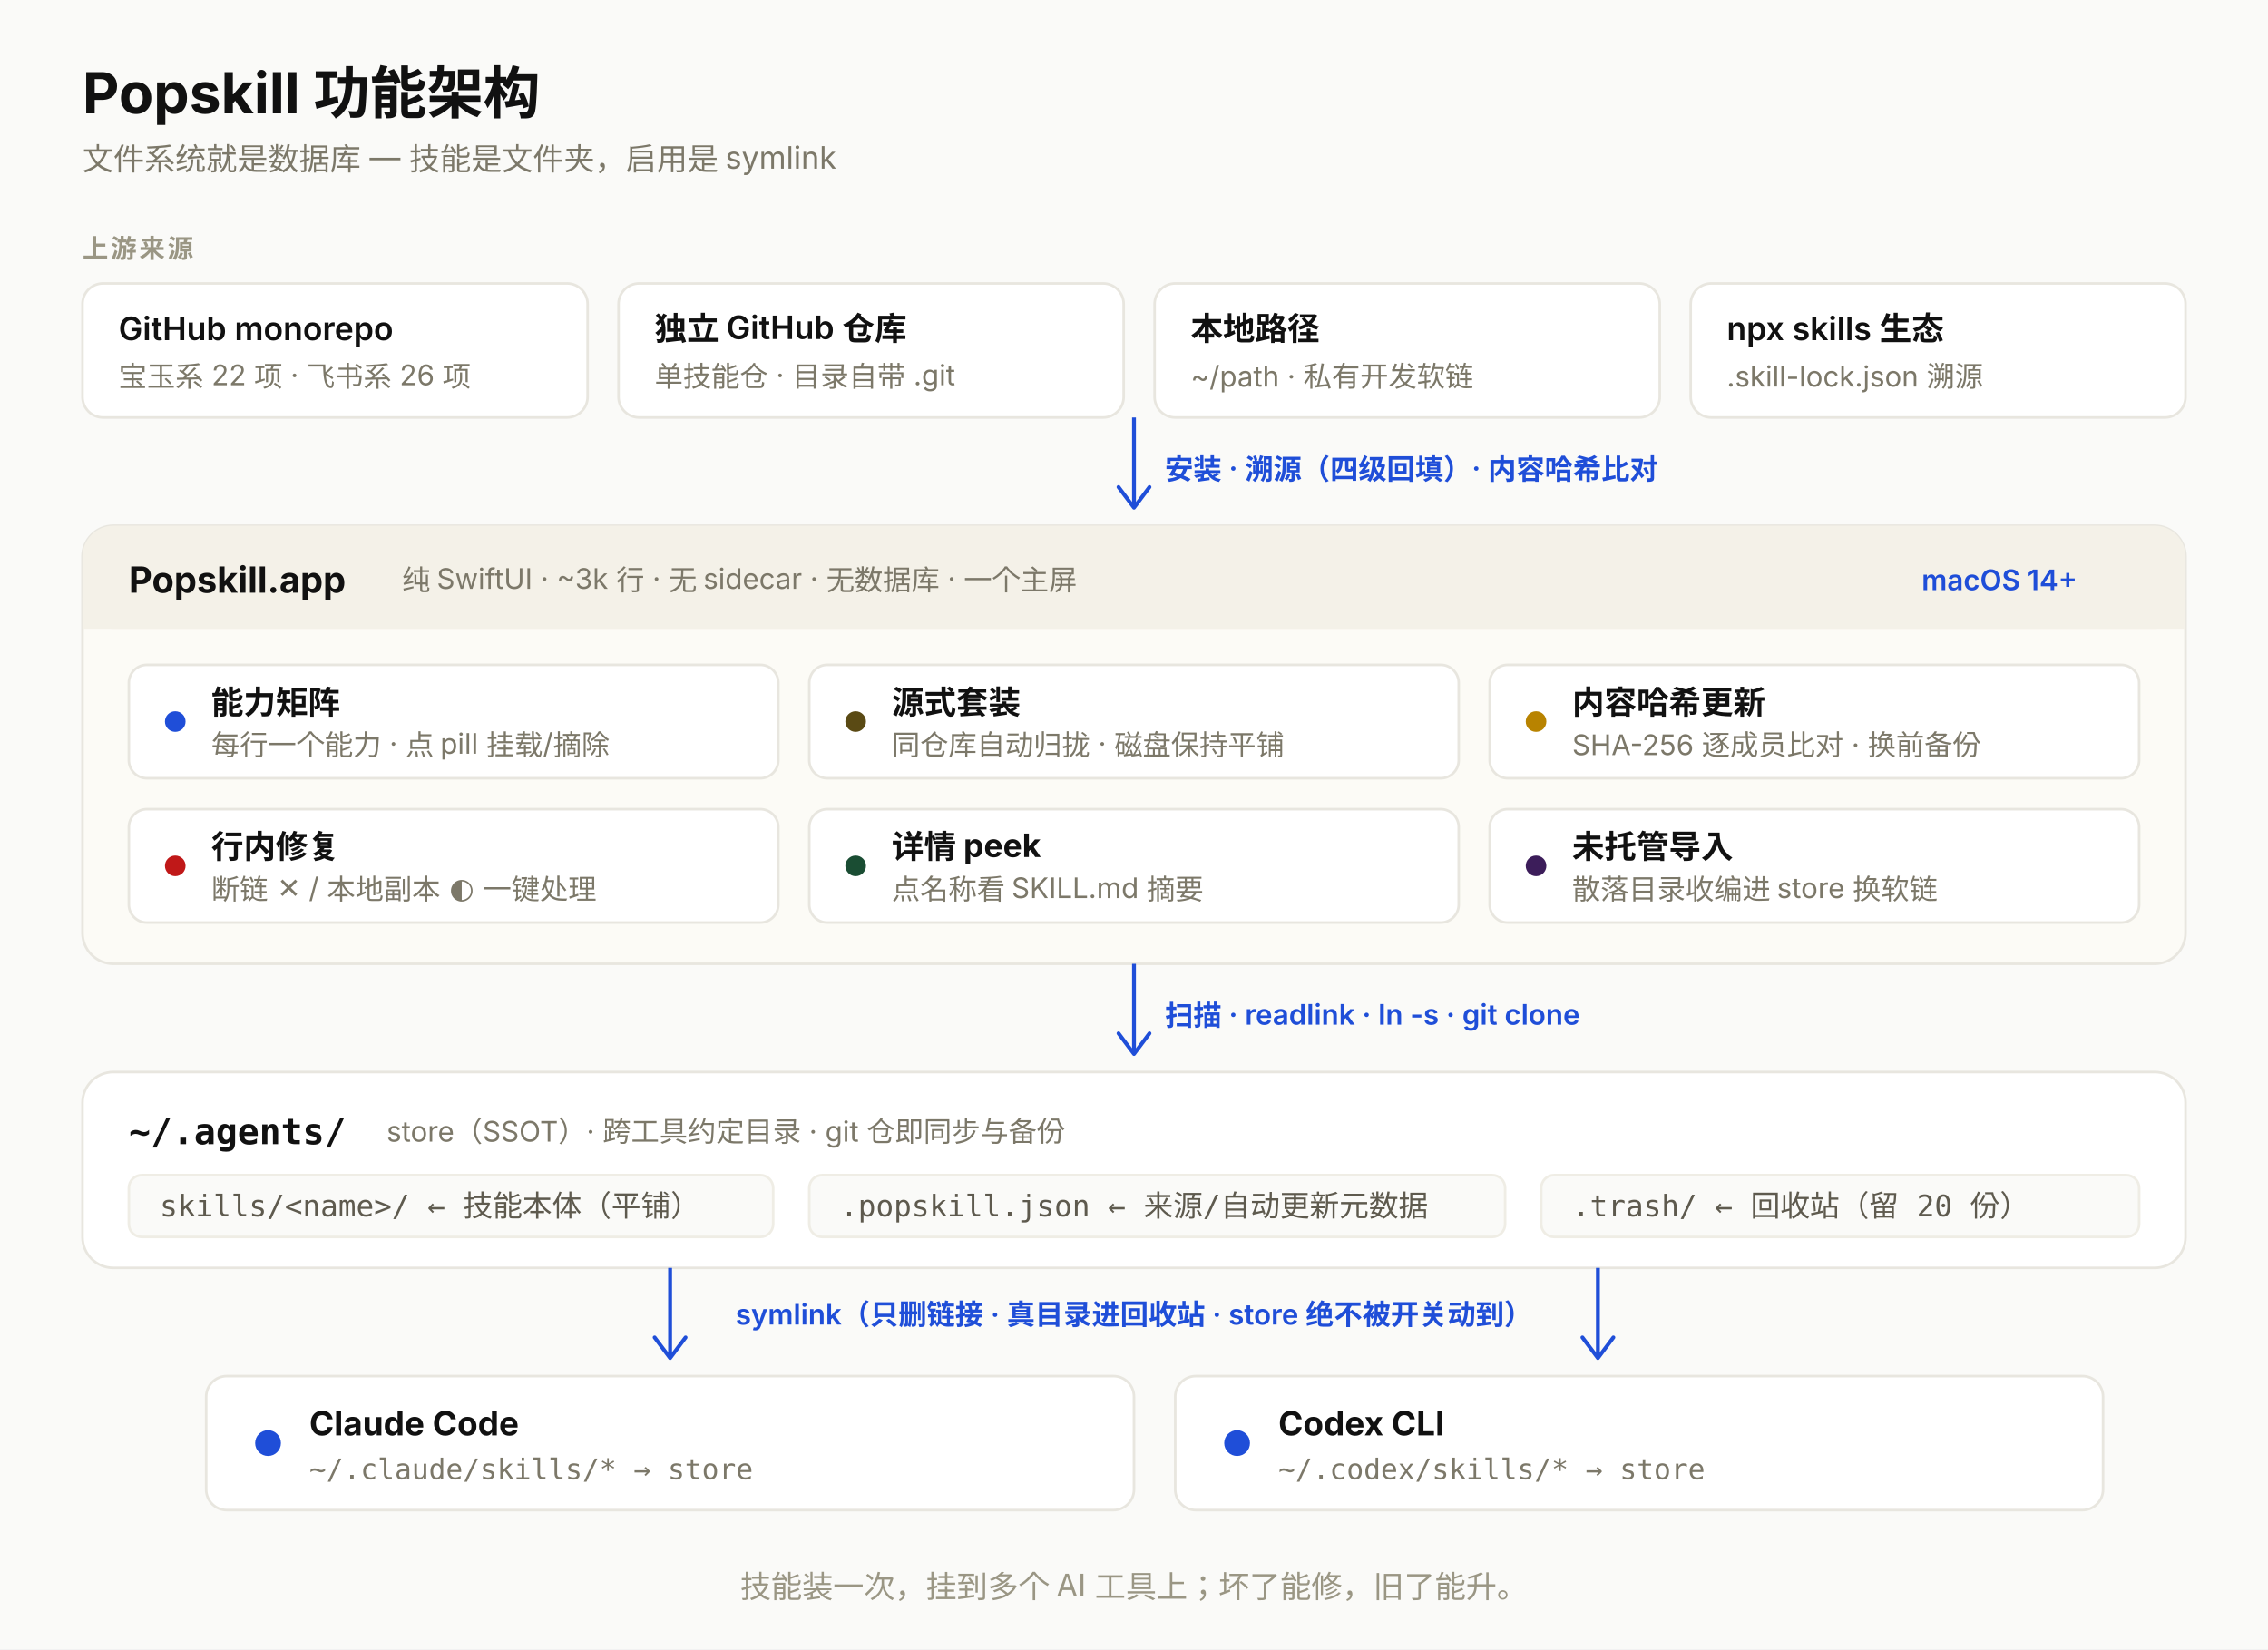
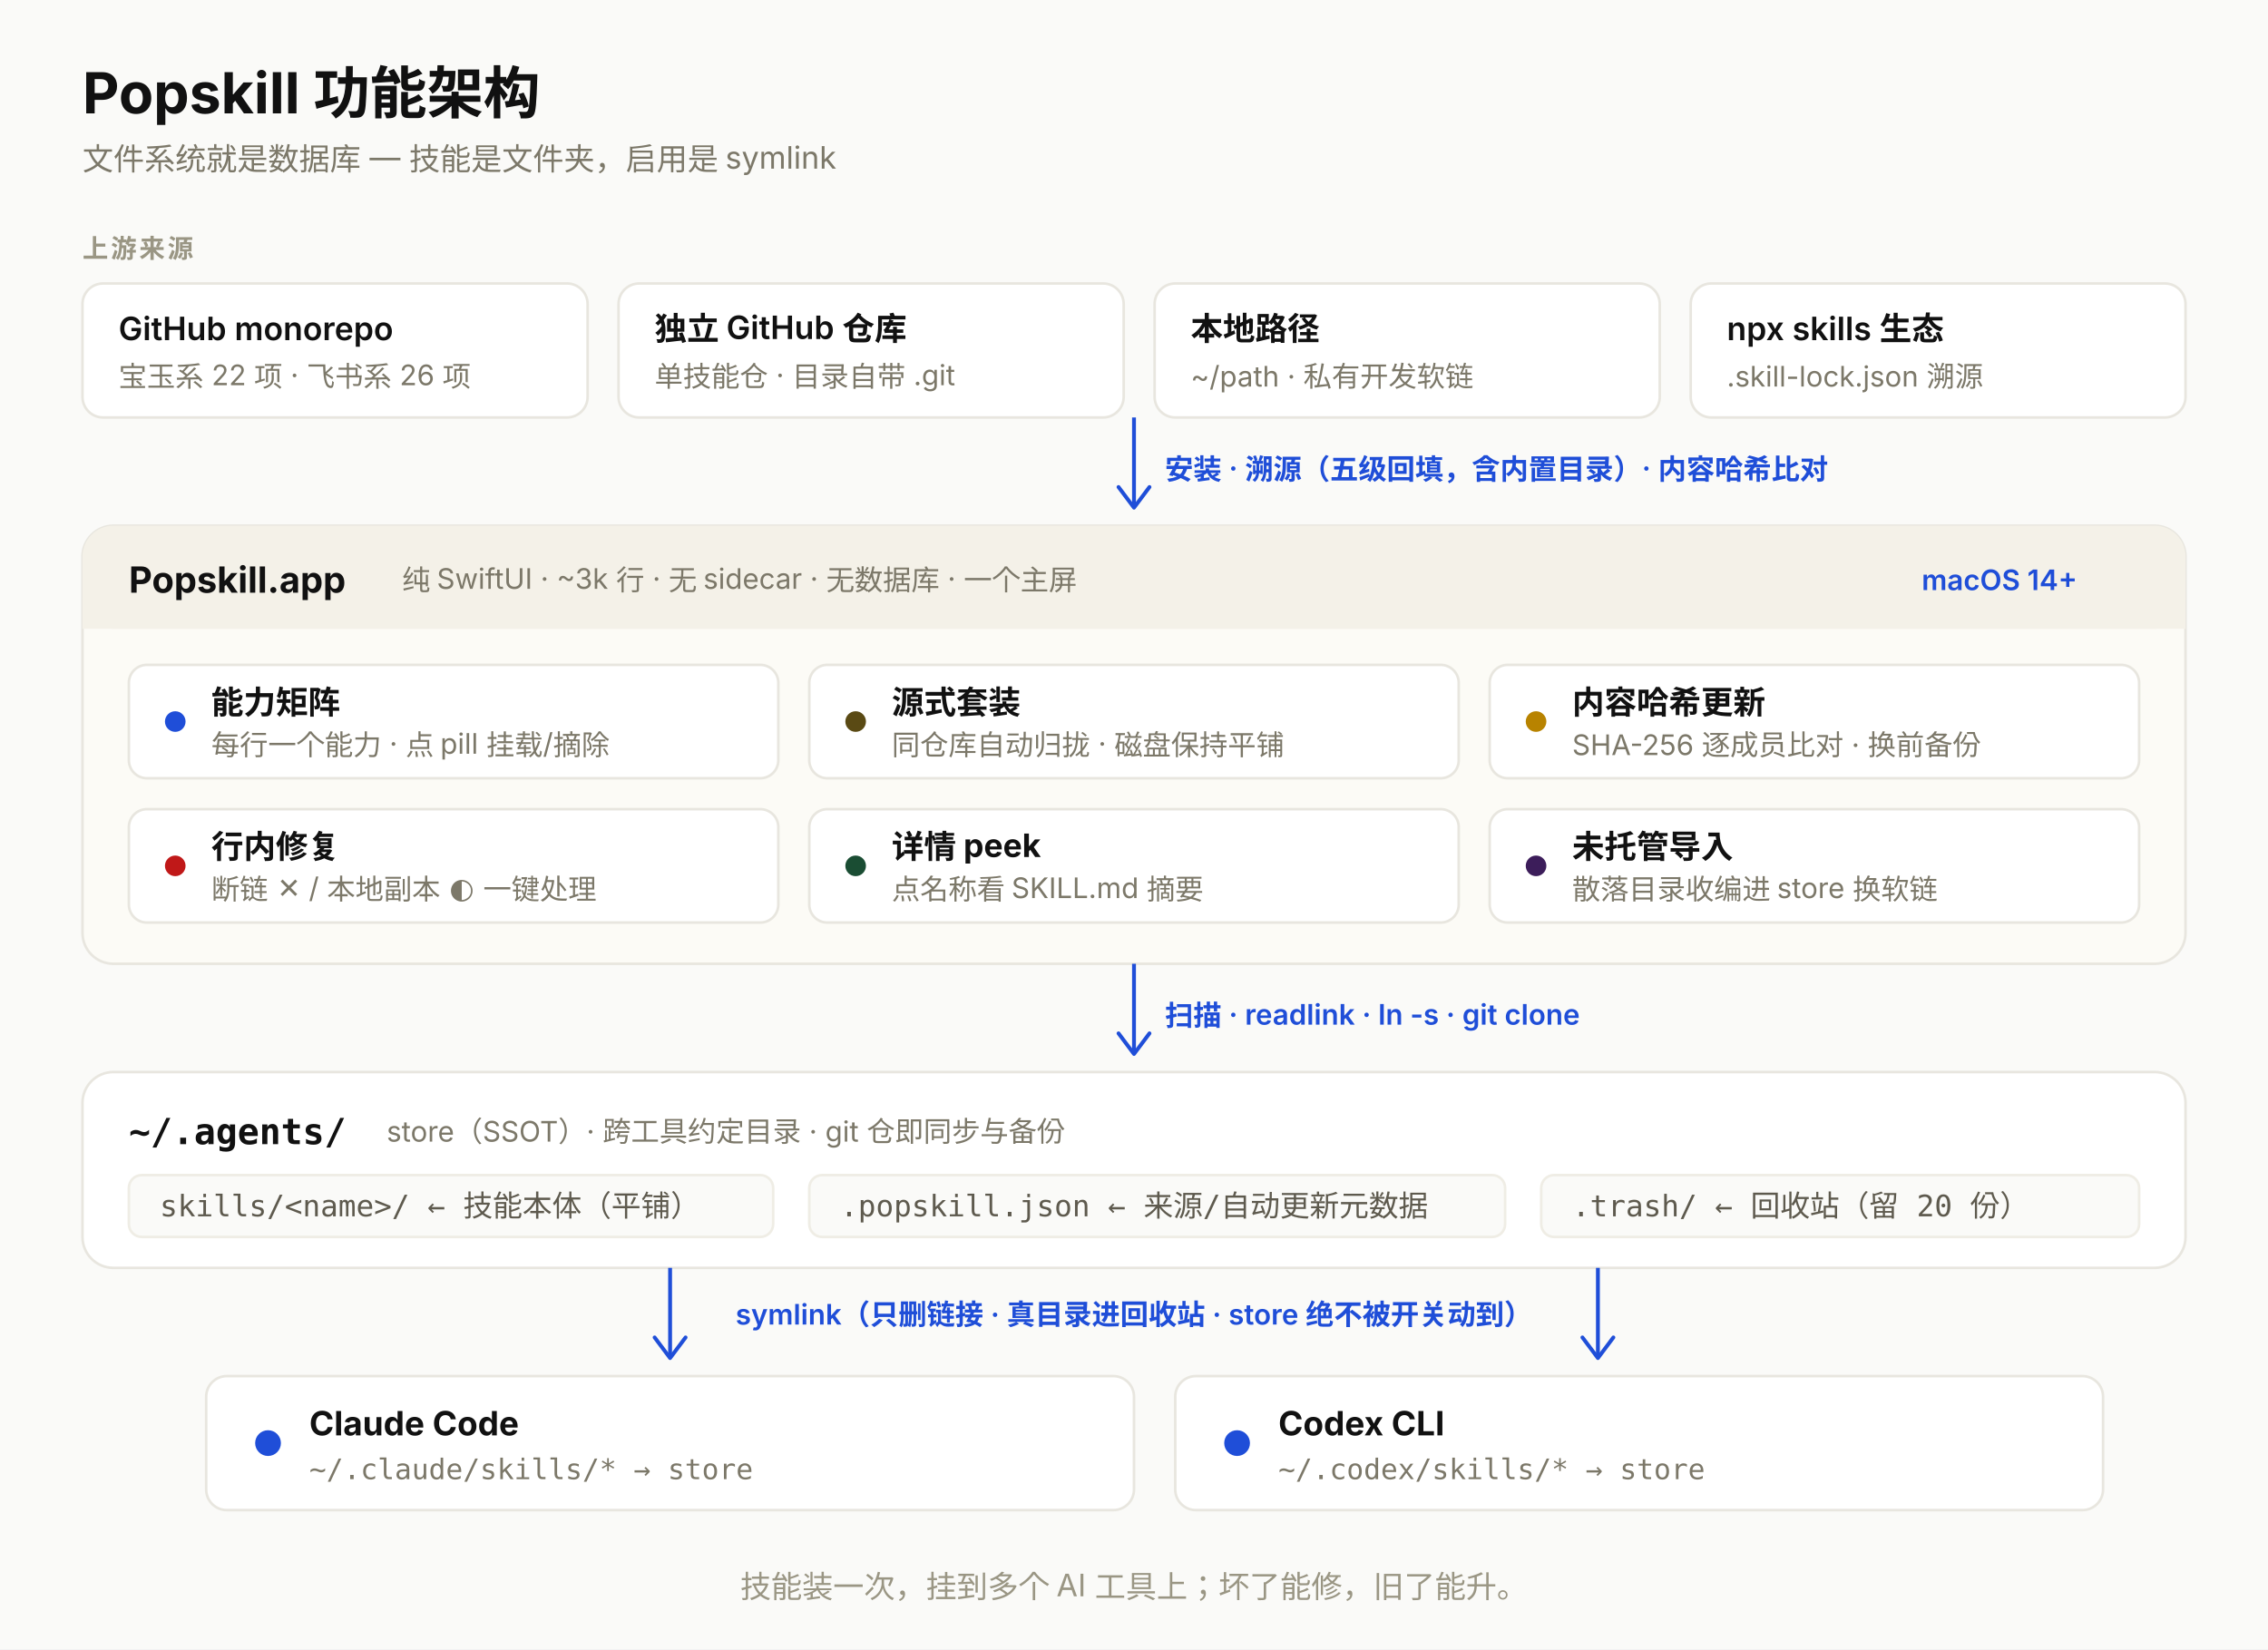
<svg xmlns="http://www.w3.org/2000/svg" viewBox="0 0 880 640" font-family="'PingFang SC','Microsoft YaHei',-apple-system,sans-serif">
  <rect width="880" height="640" fill="#fafaf8" />
  <text x="32" y="44" font-size="22" font-weight="700" fill="#111">Popskill 功能架构</text>
  <text x="32" y="66" font-size="12" fill="#7c7869">文件系统就是数据库 — 技能是文件夹，启用是 symlink</text>
  <text x="32" y="100" font-size="10" font-weight="700" letter-spacing="1" fill="#9a9684">上游来源</text>
  <g font-size="12.5" font-weight="600" fill="#111">
    <rect x="32" y="110" width="196" height="52" rx="8" fill="#fff" stroke="#e8e6df" />
    <text x="46" y="132">GitHub monorepo</text>
    <text x="46" y="150" font-size="11" font-weight="400" fill="#7c7869">宝玉系 22 项 · 飞书系 26 项</text>
    <rect x="240" y="110" width="196" height="52" rx="8" fill="#fff" stroke="#e8e6df" />
    <text x="254" y="132">独立 GitHub 仓库</text>
    <text x="254" y="150" font-size="11" font-weight="400" fill="#7c7869">单技能仓 · 目录自带 .git</text>
    <rect x="448" y="110" width="196" height="52" rx="8" fill="#fff" stroke="#e8e6df" />
    <text x="462" y="132">本地路径</text>
    <text x="462" y="150" font-size="11" font-weight="400" fill="#7c7869">~/path · 私有开发软链</text>
    <rect x="656" y="110" width="192" height="52" rx="8" fill="#fff" stroke="#e8e6df" />
    <text x="670" y="132">npx skills 生态</text>
    <text x="670" y="150" font-size="11" font-weight="400" fill="#7c7869">.skill-lock.json 溯源</text>
  </g>
  <g stroke="#1f4ed8" stroke-width="1.5" fill="none">
    <path d="M440 162 L440 196" />
    <path d="M434 189 L440 197 L446 189" stroke-linecap="round" stroke-linejoin="round" />
  </g>
-   <text x="452" y="186" font-size="11" fill="#1f4ed8" font-weight="600">安装 · 溯源（四级回填）· 内容哈希比对</text>
+   <text x="452" y="186" font-size="11" fill="#1f4ed8" font-weight="600">安装 · 溯源（五级回填，含内置目录）· 内容哈希比对</text>
  <rect x="32" y="204" width="816" height="170" rx="12" fill="#fcfbf6" stroke="#e8e6df" />
  <rect x="32" y="204" width="816" height="40" rx="12" fill="#f4f1e8" />
  <rect x="32" y="232" width="816" height="12" fill="#f4f1e8" />
  <text x="50" y="230" font-size="14" font-weight="700" fill="#111">Popskill.app</text>
  <text x="156" y="229" font-size="11" fill="#7c7869">纯 SwiftUI · ~3k 行 · 无 sidecar · 无数据库 · 一个主屏</text>
  <text x="806" y="229" font-size="11" font-weight="600" fill="#1f4ed8" text-anchor="end">macOS 14+</text>
  <g font-size="12.5" font-weight="700" fill="#111">
    <rect x="50" y="258" width="252" height="44" rx="7" fill="#fff" stroke="#e8e6df" />
    <circle cx="68" cy="280" r="4" fill="#1f4ed8" />
    <text x="82" y="277">能力矩阵</text>
    <text x="82" y="293" font-size="11" font-weight="400" fill="#7c7869">每行一个能力 · 点 pill 挂载/摘除</text>
    <rect x="314" y="258" width="252" height="44" rx="7" fill="#fff" stroke="#e8e6df" />
    <circle cx="332" cy="280" r="4" fill="#5a4a14" />
    <text x="346" y="277">源式套装</text>
    <text x="346" y="293" font-size="11" font-weight="400" fill="#7c7869">同仓库自动归拢 · 磁盘保持平铺</text>
    <rect x="578" y="258" width="252" height="44" rx="7" fill="#fff" stroke="#e8e6df" />
    <circle cx="596" cy="280" r="4" fill="#b88300" />
    <text x="610" y="277">内容哈希更新</text>
    <text x="610" y="293" font-size="11" font-weight="400" fill="#7c7869">SHA-256 逐成员比对 · 换前备份</text>
    <rect x="50" y="314" width="252" height="44" rx="7" fill="#fff" stroke="#e8e6df" />
    <circle cx="68" cy="336" r="4" fill="#c01818" />
    <text x="82" y="333">行内修复</text>
    <text x="82" y="349" font-size="11" font-weight="400" fill="#7c7869">断链 ✕ / 本地副本 ◐ 一键处理</text>
    <rect x="314" y="314" width="252" height="44" rx="7" fill="#fff" stroke="#e8e6df" />
    <circle cx="332" cy="336" r="4" fill="#1a4d33" />
    <text x="346" y="333">详情 peek</text>
    <text x="346" y="349" font-size="11" font-weight="400" fill="#7c7869">点名称看 SKILL.md 摘要</text>
    <rect x="578" y="314" width="252" height="44" rx="7" fill="#fff" stroke="#e8e6df" />
    <circle cx="596" cy="336" r="4" fill="#3c1d5a" />
    <text x="610" y="333">未托管导入</text>
    <text x="610" y="349" font-size="11" font-weight="400" fill="#7c7869">散落目录收编进 store 换软链</text>
  </g>
  <g stroke="#1f4ed8" stroke-width="1.5" fill="none">
    <path d="M440 374 L440 408" />
    <path d="M434 401 L440 409 L446 401" stroke-linecap="round" stroke-linejoin="round" />
  </g>
  <text x="452" y="398" font-size="11" fill="#1f4ed8" font-weight="600">扫描 · readlink · ln -s · git clone</text>
  <rect x="32" y="416" width="816" height="76" rx="12" fill="#fff" stroke="#e8e6df" />
  <text x="50" y="444" font-size="14" font-weight="700" fill="#111" font-family="Menlo,monospace">~/.agents/</text>
  <text x="150" y="443" font-size="11" fill="#7c7869">store（SSOT）· 跨工具约定目录 · git 仓即同步与备份</text>
  <g font-size="11.5" font-family="Menlo,monospace" fill="#5e5a4e">
    <rect x="50" y="456" width="250" height="24" rx="5" fill="#fafaf8" stroke="#efede5" />
    <text x="62" y="472">skills/&lt;name&gt;/  ← 技能本体（平铺）</text>
    <rect x="314" y="456" width="270" height="24" rx="5" fill="#fafaf8" stroke="#efede5" />
    <text x="326" y="472">.popskill.json  ← 来源/自动更新元数据</text>
    <rect x="598" y="456" width="232" height="24" rx="5" fill="#fafaf8" stroke="#efede5" />
    <text x="610" y="472">.trash/  ← 回收站（留 20 份）</text>
  </g>
  <g stroke="#1f4ed8" stroke-width="1.5" fill="none">
    <path d="M260 492 L260 526" />
    <path d="M254 519 L260 527 L266 519" stroke-linecap="round" stroke-linejoin="round" />
    <path d="M620 492 L620 526" />
    <path d="M614 519 L620 527 L626 519" stroke-linecap="round" stroke-linejoin="round" />
  </g>
  <text x="440" y="514" font-size="11" fill="#1f4ed8" font-weight="600" text-anchor="middle">symlink（只删链接 · 真目录进回收站 · store 绝不被开关动到）</text>
  <g font-size="13" font-weight="700" fill="#111">
    <rect x="80" y="534" width="360" height="52" rx="8" fill="#fff" stroke="#e8e6df" />
    <circle cx="104" cy="560" r="5" fill="#1f4ed8" />
    <text x="120" y="557">Claude Code</text>
    <text x="120" y="574" font-size="11" font-weight="400" fill="#7c7869" font-family="Menlo,monospace">~/.claude/skills/* → store</text>
    <rect x="456" y="534" width="360" height="52" rx="8" fill="#fff" stroke="#e8e6df" />
    <circle cx="480" cy="560" r="5" fill="#1f4ed8" />
    <text x="496" y="557">Codex CLI</text>
    <text x="496" y="574" font-size="11" font-weight="400" fill="#7c7869" font-family="Menlo,monospace">~/.codex/skills/* → store</text>
  </g>
  <text x="440" y="620" font-size="12" fill="#9a9684" text-anchor="middle">技能装一次，挂到多个 AI 工具上；坏了能修，旧了能升。</text>
</svg>
